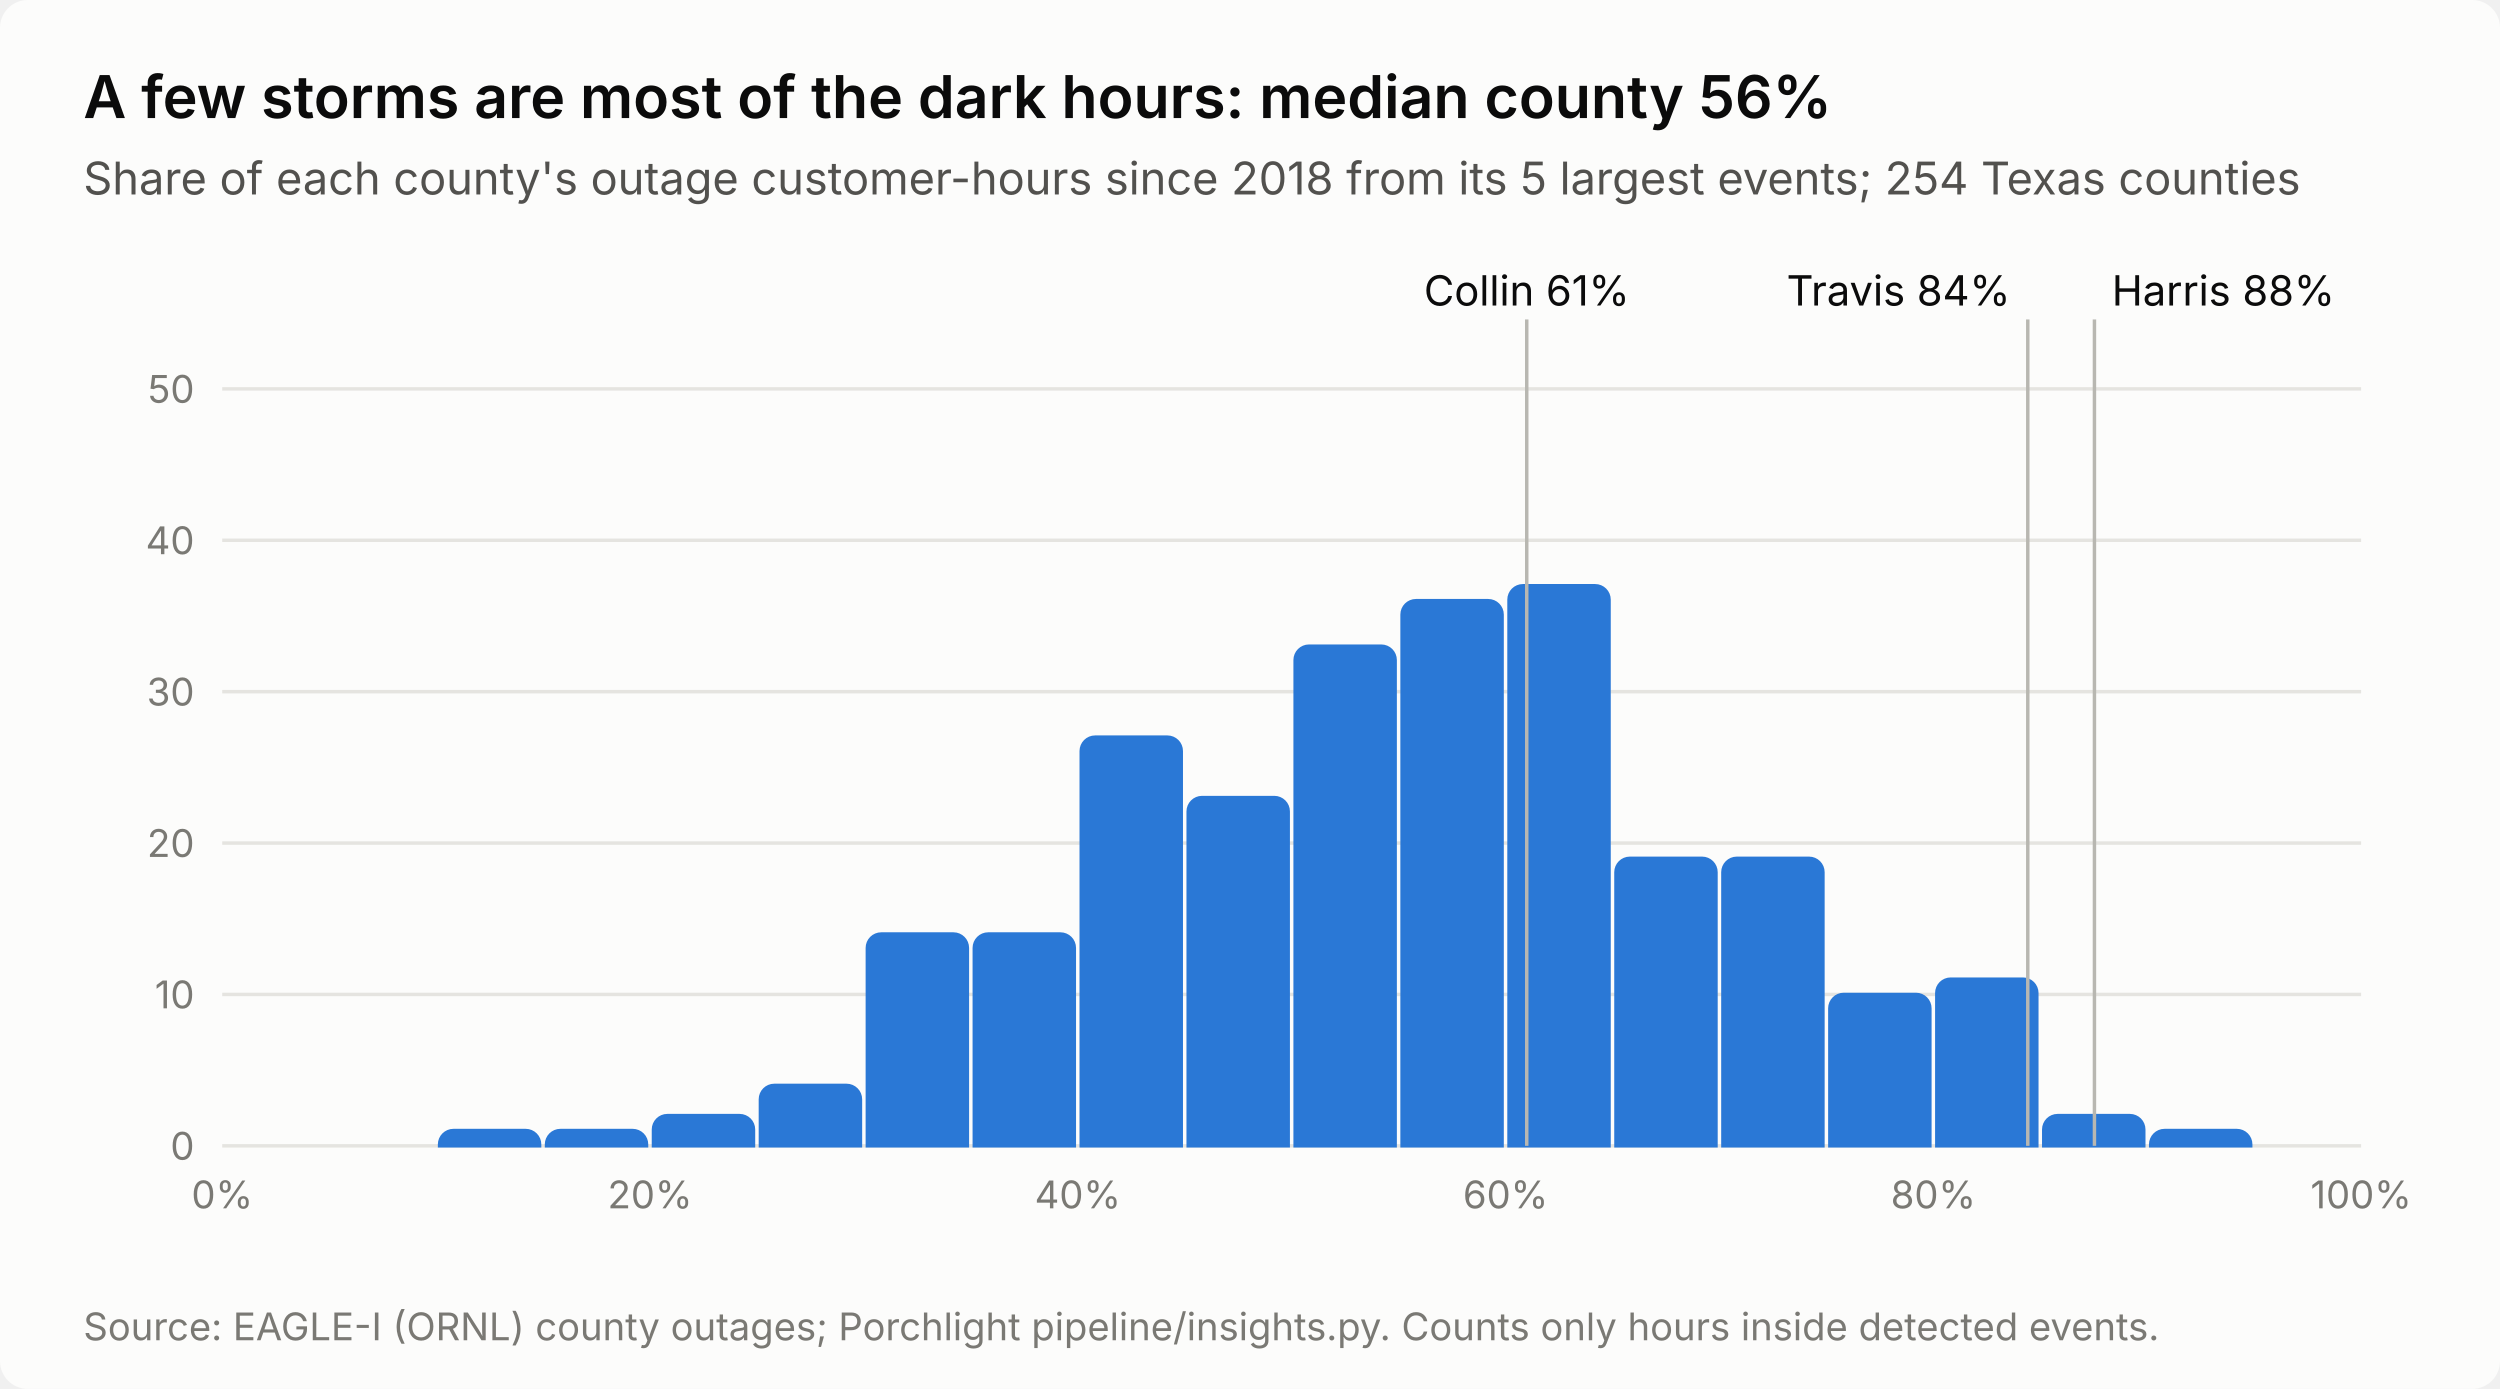
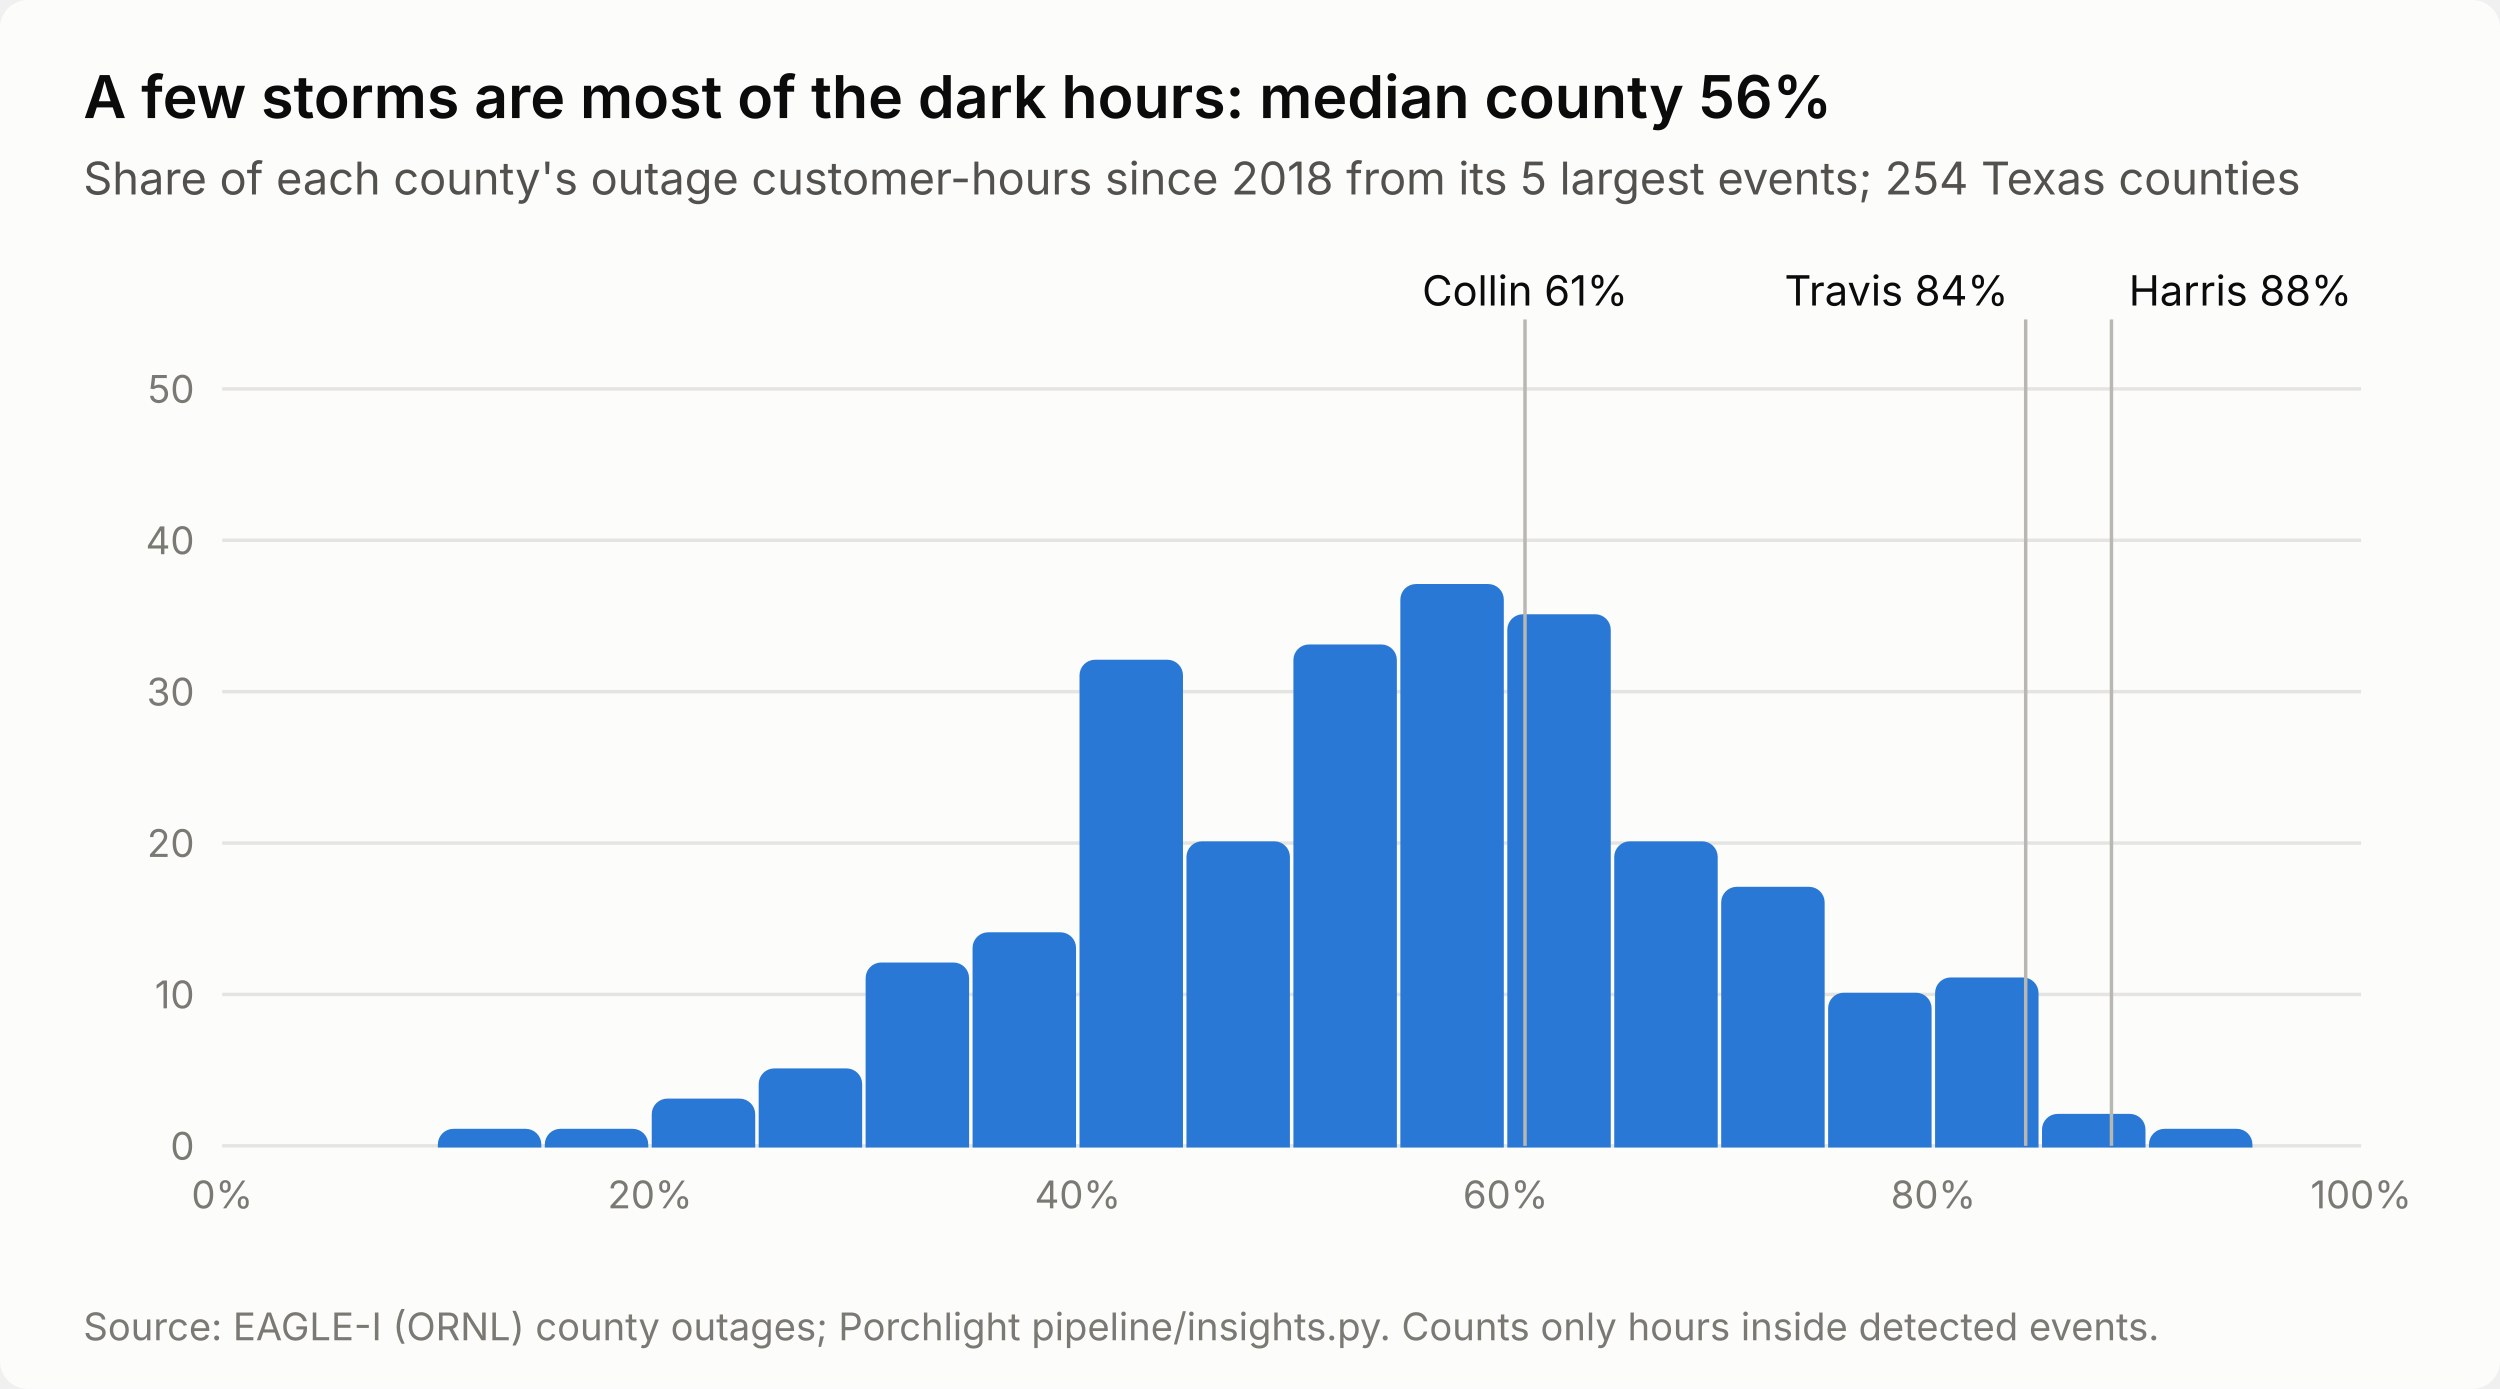
<svg xmlns="http://www.w3.org/2000/svg" viewBox="0 0 720 400" width="720" height="400" role="img" aria-labelledby="t d">
  <style>
  .surface { fill: #fcfcfb; } .ink { fill: #0b0b0b; } .ink2 { fill: #52514e; } .muted { fill: #7a7974; }
  .grid { stroke: #e5e4e0; stroke-width: 1; } .axis { stroke: #b8b7b1; stroke-width: 1; }
  .band { fill: #0b0b0b; fill-opacity: 0.06; }
  .s1 { fill: #2a78d6; stroke: #2a78d6; } .s2 { fill: #eb6834; stroke: #eb6834; } .s3 { fill: #1baf7a; stroke: #1baf7a; }
  .line { fill: none; stroke-width: 2; stroke-linejoin: round; stroke-linecap: round; }
  .dot { stroke: #fcfcfb; stroke-width: 2; }
  text { font-family: system-ui, -apple-system, 'Segoe UI', sans-serif; }
  @media (prefers-color-scheme: dark) {
    .surface { fill: #1a1a19; } .ink { fill: #ffffff; } .ink2 { fill: #c3c2b7; } .muted { fill: #9a998f; }
    .grid { stroke: #2e2e2c; } .axis { stroke: #4a4a46; } .band { fill: #ffffff; fill-opacity: 0.08; }
    .s1 { fill: #3987e5; stroke: #3987e5; } .s2 { fill: #d95926; stroke: #d95926; } .s3 { fill: #199e70; stroke: #199e70; }
    .dot { stroke: #1a1a19; }
  }
</style>
  <rect class="surface" width="720" height="400" rx="8" />
  <text class="ink" x="24" y="34" font-size="17" font-weight="600">A few storms are most of the dark hours: median county 56%</text>
  <text class="ink2" x="24" y="56" font-size="13">Share of each county's outage customer-hours since 2018 from its 5 largest events; 254 Texas counties</text>
  <line class="grid" x1="64" y1="330.0" x2="680" y2="330.0" />
  <text class="muted" x="56" y="334.0" font-size="11" text-anchor="end">0</text>
  <line class="grid" x1="64" y1="286.4" x2="680" y2="286.4" />
  <text class="muted" x="56" y="290.4" font-size="11" text-anchor="end">10</text>
  <line class="grid" x1="64" y1="242.8" x2="680" y2="242.8" />
  <text class="muted" x="56" y="246.8" font-size="11" text-anchor="end">20</text>
  <line class="grid" x1="64" y1="199.2" x2="680" y2="199.2" />
  <text class="muted" x="56" y="203.2" font-size="11" text-anchor="end">30</text>
  <line class="grid" x1="64" y1="155.6" x2="680" y2="155.6" />
  <text class="muted" x="56" y="159.6" font-size="11" text-anchor="end">40</text>
  <line class="grid" x1="64" y1="112.0" x2="680" y2="112.0" />
  <text class="muted" x="56" y="116.0" font-size="11" text-anchor="end">50</text>
  <text class="muted" x="64.0" y="348" font-size="11" text-anchor="middle">0%</text>
  <text class="muted" x="187.2" y="348" font-size="11" text-anchor="middle">20%</text>
  <text class="muted" x="310.4" y="348" font-size="11" text-anchor="middle">40%</text>
  <text class="muted" x="433.6" y="348" font-size="11" text-anchor="middle">60%</text>
  <text class="muted" x="556.8" y="348" font-size="11" text-anchor="middle">80%</text>
  <text class="muted" x="680.0" y="348" font-size="11" text-anchor="middle">100%</text>
  <path class="s1" d="M126.6,330 v-0.4 a4,4 0 0 1 4,-4 h20.8 a4,4 0 0 1 4,4 v0.4 z" />
  <path class="s1" d="M157.4,330 v-0.4 a4,4 0 0 1 4,-4 h20.8 a4,4 0 0 1 4,4 v0.4 z" />
-   <path class="s1" d="M188.2,330 v-4.7 a4,4 0 0 1 4,-4 h20.8 a4,4 0 0 1 4,4 v4.7 z" />
-   <path class="s1" d="M219.0,330 v-13.4 a4,4 0 0 1 4,-4 h20.8 a4,4 0 0 1 4,4 v13.4 z" />
-   <path class="s1" d="M249.8,330 v-57.0 a4,4 0 0 1 4,-4 h20.8 a4,4 0 0 1 4,4 v57.0 z" />
+   <path class="s1" d="M188.2,330 v-9.1 a4,4 0 0 1 4,-4 h20.8 a4,4 0 0 1 4,4 v9.1 z" />
+   <path class="s1" d="M219.0,330 v-17.8 a4,4 0 0 1 4,-4 h20.8 a4,4 0 0 1 4,4 v17.8 z" />
+   <path class="s1" d="M249.8,330 v-48.3 a4,4 0 0 1 4,-4 h20.8 a4,4 0 0 1 4,4 v48.3 z" />
  <path class="s1" d="M280.6,330 v-57.0 a4,4 0 0 1 4,-4 h20.8 a4,4 0 0 1 4,4 v57.0 z" />
-   <path class="s1" d="M311.4,330 v-113.7 a4,4 0 0 1 4,-4 h20.8 a4,4 0 0 1 4,4 v113.7 z" />
-   <path class="s1" d="M342.2,330 v-96.3 a4,4 0 0 1 4,-4 h20.8 a4,4 0 0 1 4,4 v96.3 z" />
+   <path class="s1" d="M311.4,330 v-135.5 a4,4 0 0 1 4,-4 h20.8 a4,4 0 0 1 4,4 v135.5 z" />
+   <path class="s1" d="M342.2,330 v-83.2 a4,4 0 0 1 4,-4 h20.8 a4,4 0 0 1 4,4 v83.2 z" />
  <path class="s1" d="M373.0,330 v-139.9 a4,4 0 0 1 4,-4 h20.8 a4,4 0 0 1 4,4 v139.9 z" />
-   <path class="s1" d="M403.8,330 v-153.0 a4,4 0 0 1 4,-4 h20.8 a4,4 0 0 1 4,4 v153.0 z" />
-   <path class="s1" d="M434.6,330 v-157.3 a4,4 0 0 1 4,-4 h20.8 a4,4 0 0 1 4,4 v157.3 z" />
-   <path class="s1" d="M465.4,330 v-78.8 a4,4 0 0 1 4,-4 h20.8 a4,4 0 0 1 4,4 v78.8 z" />
-   <path class="s1" d="M496.2,330 v-78.8 a4,4 0 0 1 4,-4 h20.8 a4,4 0 0 1 4,4 v78.8 z" />
+   <path class="s1" d="M403.8,330 v-157.3 a4,4 0 0 1 4,-4 h20.8 a4,4 0 0 1 4,4 v157.3 z" />
+   <path class="s1" d="M434.6,330 v-148.6 a4,4 0 0 1 4,-4 h20.8 a4,4 0 0 1 4,4 v148.6 z" />
+   <path class="s1" d="M465.4,330 v-83.2 a4,4 0 0 1 4,-4 h20.8 a4,4 0 0 1 4,4 v83.2 z" />
+   <path class="s1" d="M496.2,330 v-70.1 a4,4 0 0 1 4,-4 h20.8 a4,4 0 0 1 4,4 v70.1 z" />
  <path class="s1" d="M527.0,330 v-39.6 a4,4 0 0 1 4,-4 h20.8 a4,4 0 0 1 4,4 v39.6 z" />
  <path class="s1" d="M557.8,330 v-44.0 a4,4 0 0 1 4,-4 h20.8 a4,4 0 0 1 4,4 v44.0 z" />
  <path class="s1" d="M588.6,330 v-4.7 a4,4 0 0 1 4,-4 h20.8 a4,4 0 0 1 4,4 v4.7 z" />
  <path class="s1" d="M619.4,330 v-0.4 a4,4 0 0 1 4,-4 h20.8 a4,4 0 0 1 4,4 v0.4 z" />
-   <line class="axis" x1="439.7" y1="92" x2="439.7" y2="330" />
-   <text class="ink" x="439.7" y="88" font-size="12" text-anchor="middle">Collin 61%</text>
-   <line class="axis" x1="584.0" y1="92" x2="584.0" y2="330" />
-   <text class="ink" x="579.0" y="88" font-size="12" text-anchor="end">Travis 84%</text>
-   <line class="axis" x1="603.2" y1="92" x2="603.2" y2="330" />
-   <text class="ink" x="608.2" y="88" font-size="12" text-anchor="start">Harris 88%</text>
+   <line class="axis" x1="439.2" y1="92" x2="439.2" y2="330" />
+   <text class="ink" x="439.2" y="88" font-size="12" text-anchor="middle">Collin 61%</text>
+   <line class="axis" x1="583.4" y1="92" x2="583.4" y2="330" />
+   <text class="ink" x="578.4" y="88" font-size="12" text-anchor="end">Travis 84%</text>
+   <line class="axis" x1="608.1" y1="92" x2="608.1" y2="330" />
+   <text class="ink" x="613.1" y="88" font-size="12" text-anchor="start">Harris 88%</text>
  <text class="muted" x="24" y="386" font-size="11">Source: EAGLE-I (ORNL) county outages; Porchlight pipeline/insights.py. Counts only hours inside detected events.</text>
</svg>
